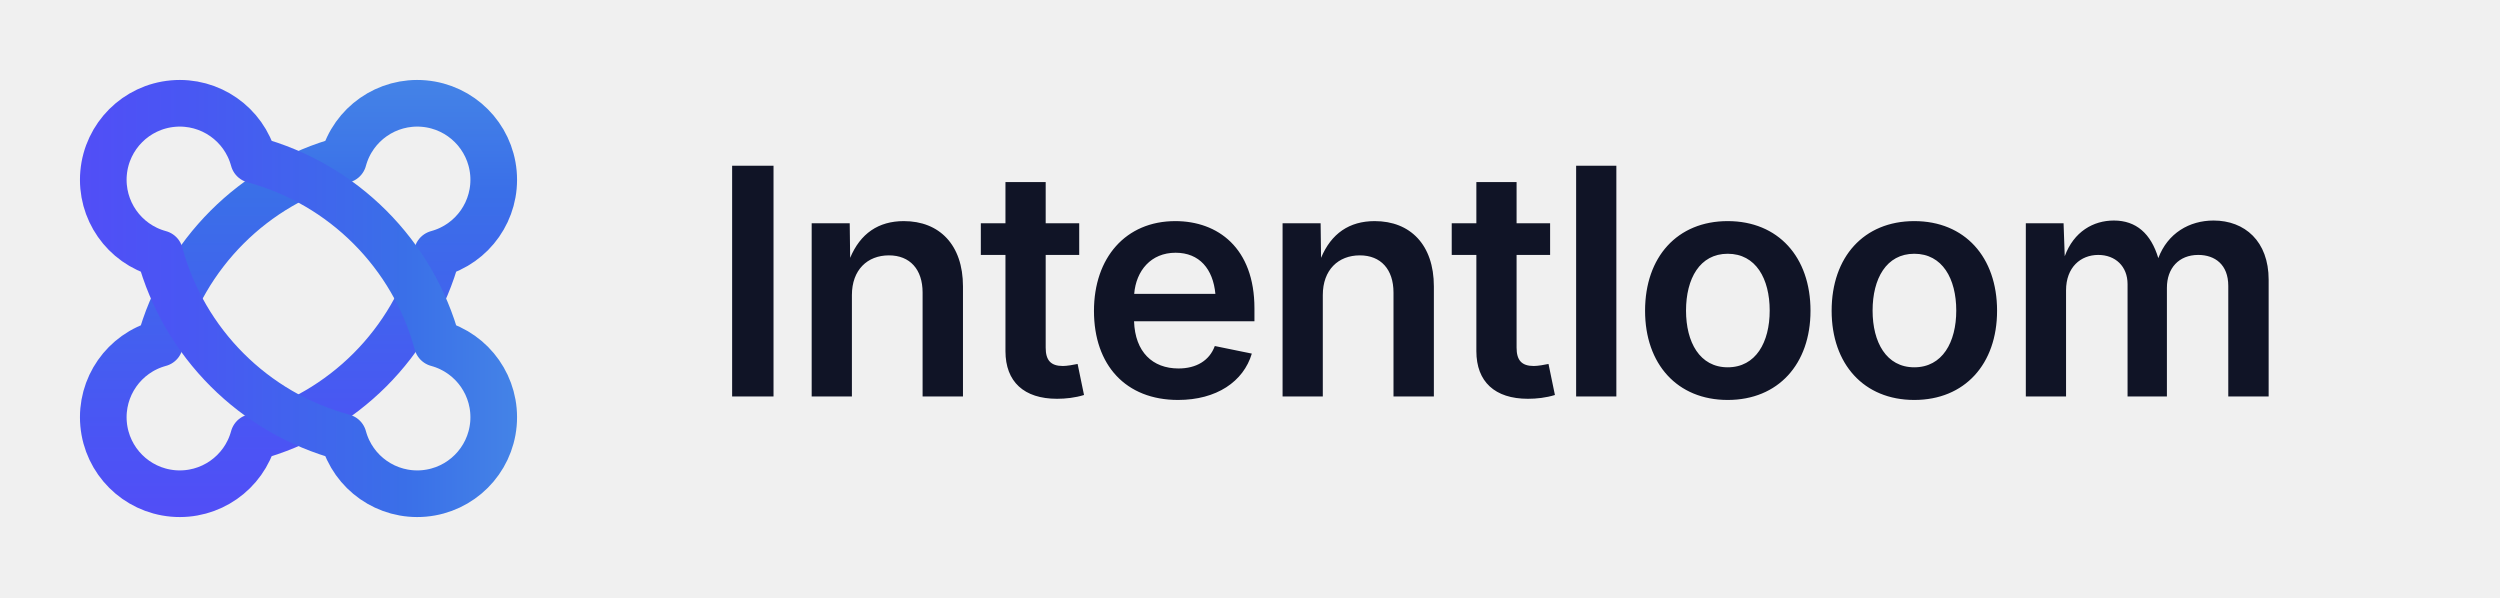
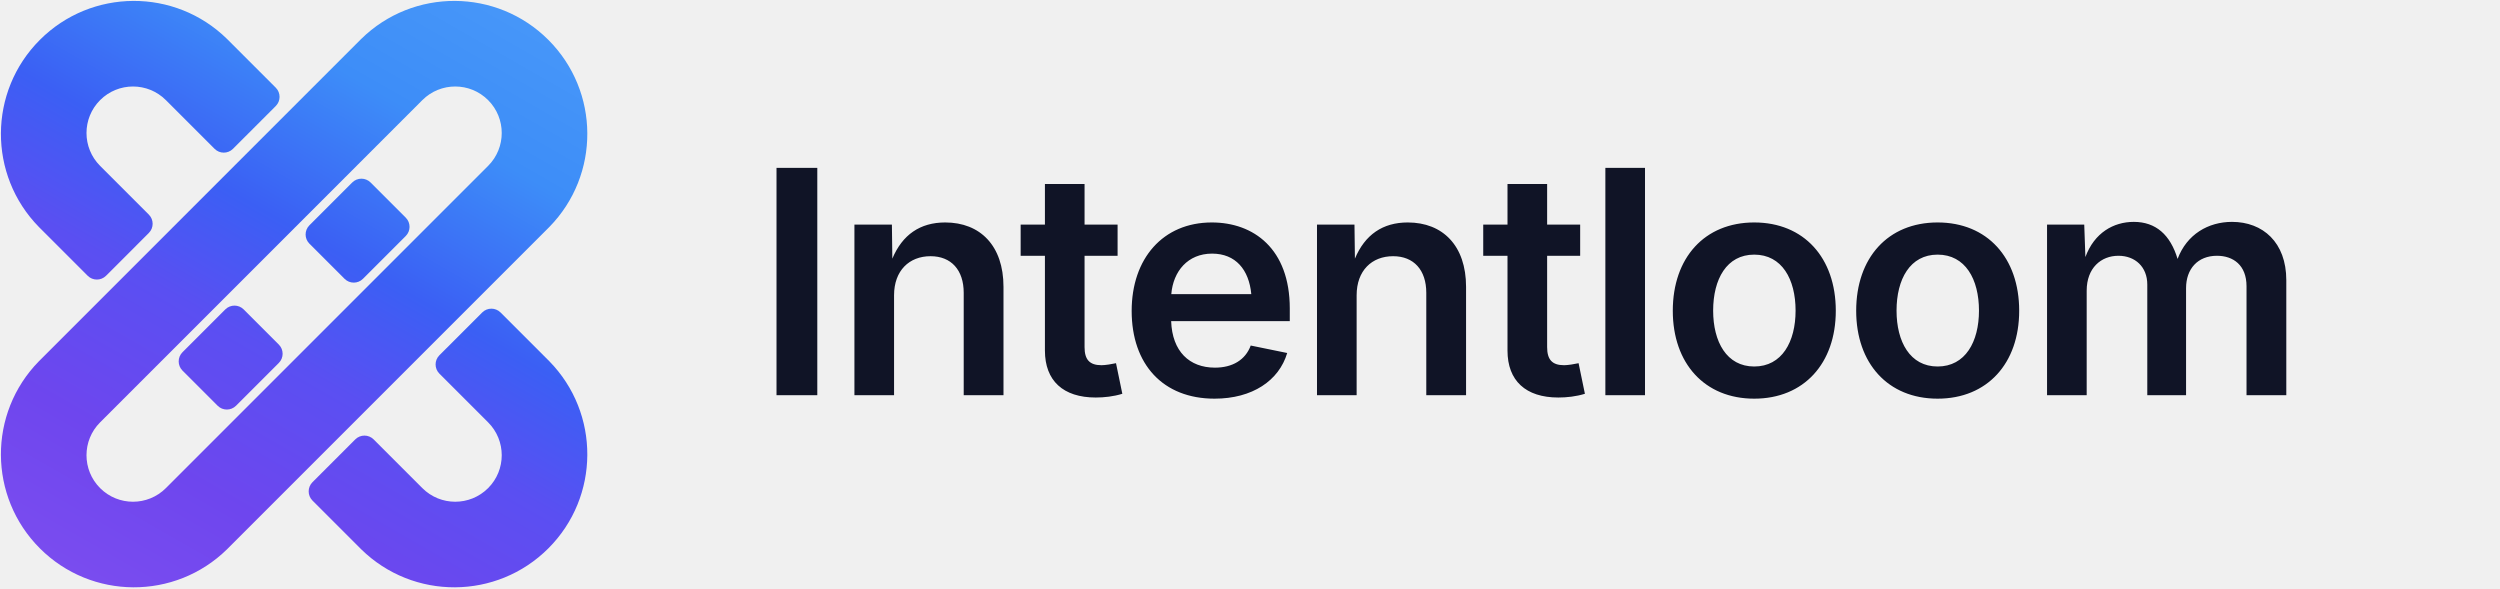
- <svg xmlns="http://www.w3.org/2000/svg" viewBox="0 0 268 64" width="268" height="64" role="img" aria-label="Intentloom">
-   <defs>
-     <linearGradient id="lkg" x1="58" y1="8" x2="8" y2="58" gradientUnits="userSpaceOnUse">
-       <stop offset="0" stop-color="#4E97E6" />
-       <stop offset=".34" stop-color="#3A6FE8" />
-       <stop offset=".7" stop-color="#4A55F4" />
-       <stop offset="1" stop-color="#5B45FA" />
-     </linearGradient>
-     <mask id="lkA">
-       <rect width="64" height="64" fill="#fff" />
-       <circle cx="32" cy="27.192" r="3.65" fill="#000" />
-       <circle cx="32" cy="36.808" r="3.65" fill="#000" />
-     </mask>
-     <mask id="lkB">
-       <rect width="64" height="64" fill="#fff" />
-       <circle cx="27.192" cy="32" r="3.65" fill="#000" />
-       <circle cx="36.808" cy="32" r="3.65" fill="#000" />
-     </mask>
-   </defs>
-   <g fill="none" stroke="url(#lkg)" stroke-width="5" stroke-linecap="round" stroke-linejoin="round">
-     <g mask="url(#lkB)">
-       <path transform="translate(32 32) rotate(-45)" d="M13.917,-7.111 A8.2,8.2 0 1,1 13.917,7.111 A27.95,27.95 0 0,1 -13.917,7.111 A8.2,8.2 0 1,1 -13.917,-7.111 A27.95,27.95 0 0,1 13.917,-7.111 Z" />
+ <svg xmlns="http://www.w3.org/2000/svg" viewBox="0 0 272 64" width="272" height="64" role="img" aria-label="Intentloom">
+   <svg x="0" y="0" width="64" height="64" viewBox="240 240 544 544" overflow="visible">
+     <defs>
+       <linearGradient id="lkg" gradientUnits="userSpaceOnUse" x1="720" y1="200" x2="330" y2="880">
+         <stop offset="0" stop-color="#4A9AF9" />
+         <stop offset=".22" stop-color="#3D8DF8" />
+         <stop offset=".41" stop-color="#3B5FF4" />
+         <stop offset=".55" stop-color="#5A4FF2" />
+         <stop offset=".73" stop-color="#6E46EE" />
+         <stop offset="1" stop-color="#8250F0" />
+       </linearGradient>
+     </defs>
+     <g fill="url(#lkg)">
+       <path fill-rule="evenodd" d="M747.97 449.97L449.97 747.97A123 123 0 0 1 276.03 574.03L574.03 276.03A123 123 0 0 1 747.97 449.97ZM691.41 393.41L393.41 691.41A43 43 0 0 1 332.59 630.59L630.59 332.59A43 43 0 0 1 691.41 393.41Z" />
+       <path d="M495.03 321.09L449.97 276.03A123 123 0 0 0 276.03 449.97L321.09 495.03A12 12 0 0 0 338.06 495.03L377.65 455.44A12 12 0 0 0 377.65 438.47L332.59 393.41A43 43 0 0 1 393.41 332.59L438.47 377.65A12 12 0 0 0 455.44 377.65L495.03 338.06A12 12 0 0 0 495.03 321.09Z" />
+       <path d="M528.97 702.91L574.03 747.97A123 123 0 0 0 747.97 574.03L702.91 528.97A12 12 0 0 0 685.94 528.97L646.35 568.56A12 12 0 0 0 646.35 585.53L691.41 630.59A43 43 0 0 1 630.59 691.41L585.53 646.35A12 12 0 0 0 568.56 646.35L528.97 685.94A12 12 0 0 0 528.97 702.91Z" />
+       <path d="M615.24 458.26L575.64 497.86A12 12 0 0 1 558.67 497.86L526.14 465.33A12 12 0 0 1 526.14 448.36L565.74 408.76A12 12 0 0 1 582.71 408.76L615.24 441.29A12 12 0 0 1 615.24 458.26Z" />
+       <path d="M408.76 565.74L448.36 526.14A12 12 0 0 1 465.33 526.14L497.86 558.67A12 12 0 0 1 497.86 575.64L458.26 615.24A12 12 0 0 1 441.29 615.24L408.76 582.71A12 12 0 0 1 408.76 565.74Z" />
    </g>
-     <g mask="url(#lkA)">
-       <path transform="translate(32 32) rotate(45)" d="M13.917,-7.111 A8.2,8.2 0 1,1 13.917,7.111 A27.95,27.95 0 0,1 -13.917,7.111 A8.2,8.2 0 1,1 -13.917,-7.111 A27.95,27.95 0 0,1 13.917,-7.111 Z" />
-     </g>
-   </g>
-   <text x="76" y="42.5" font-family="Inter, system-ui, sans-serif" font-size="34" font-weight="600" letter-spacing="-0.7" fill="#101426">Intentloom</text>
+   </svg>
+   <text x="82" y="43" font-family="Geist, Inter, system-ui, sans-serif" font-size="34" font-weight="600" letter-spacing="-0.75" fill="#101426">Intentloom</text>
</svg>
